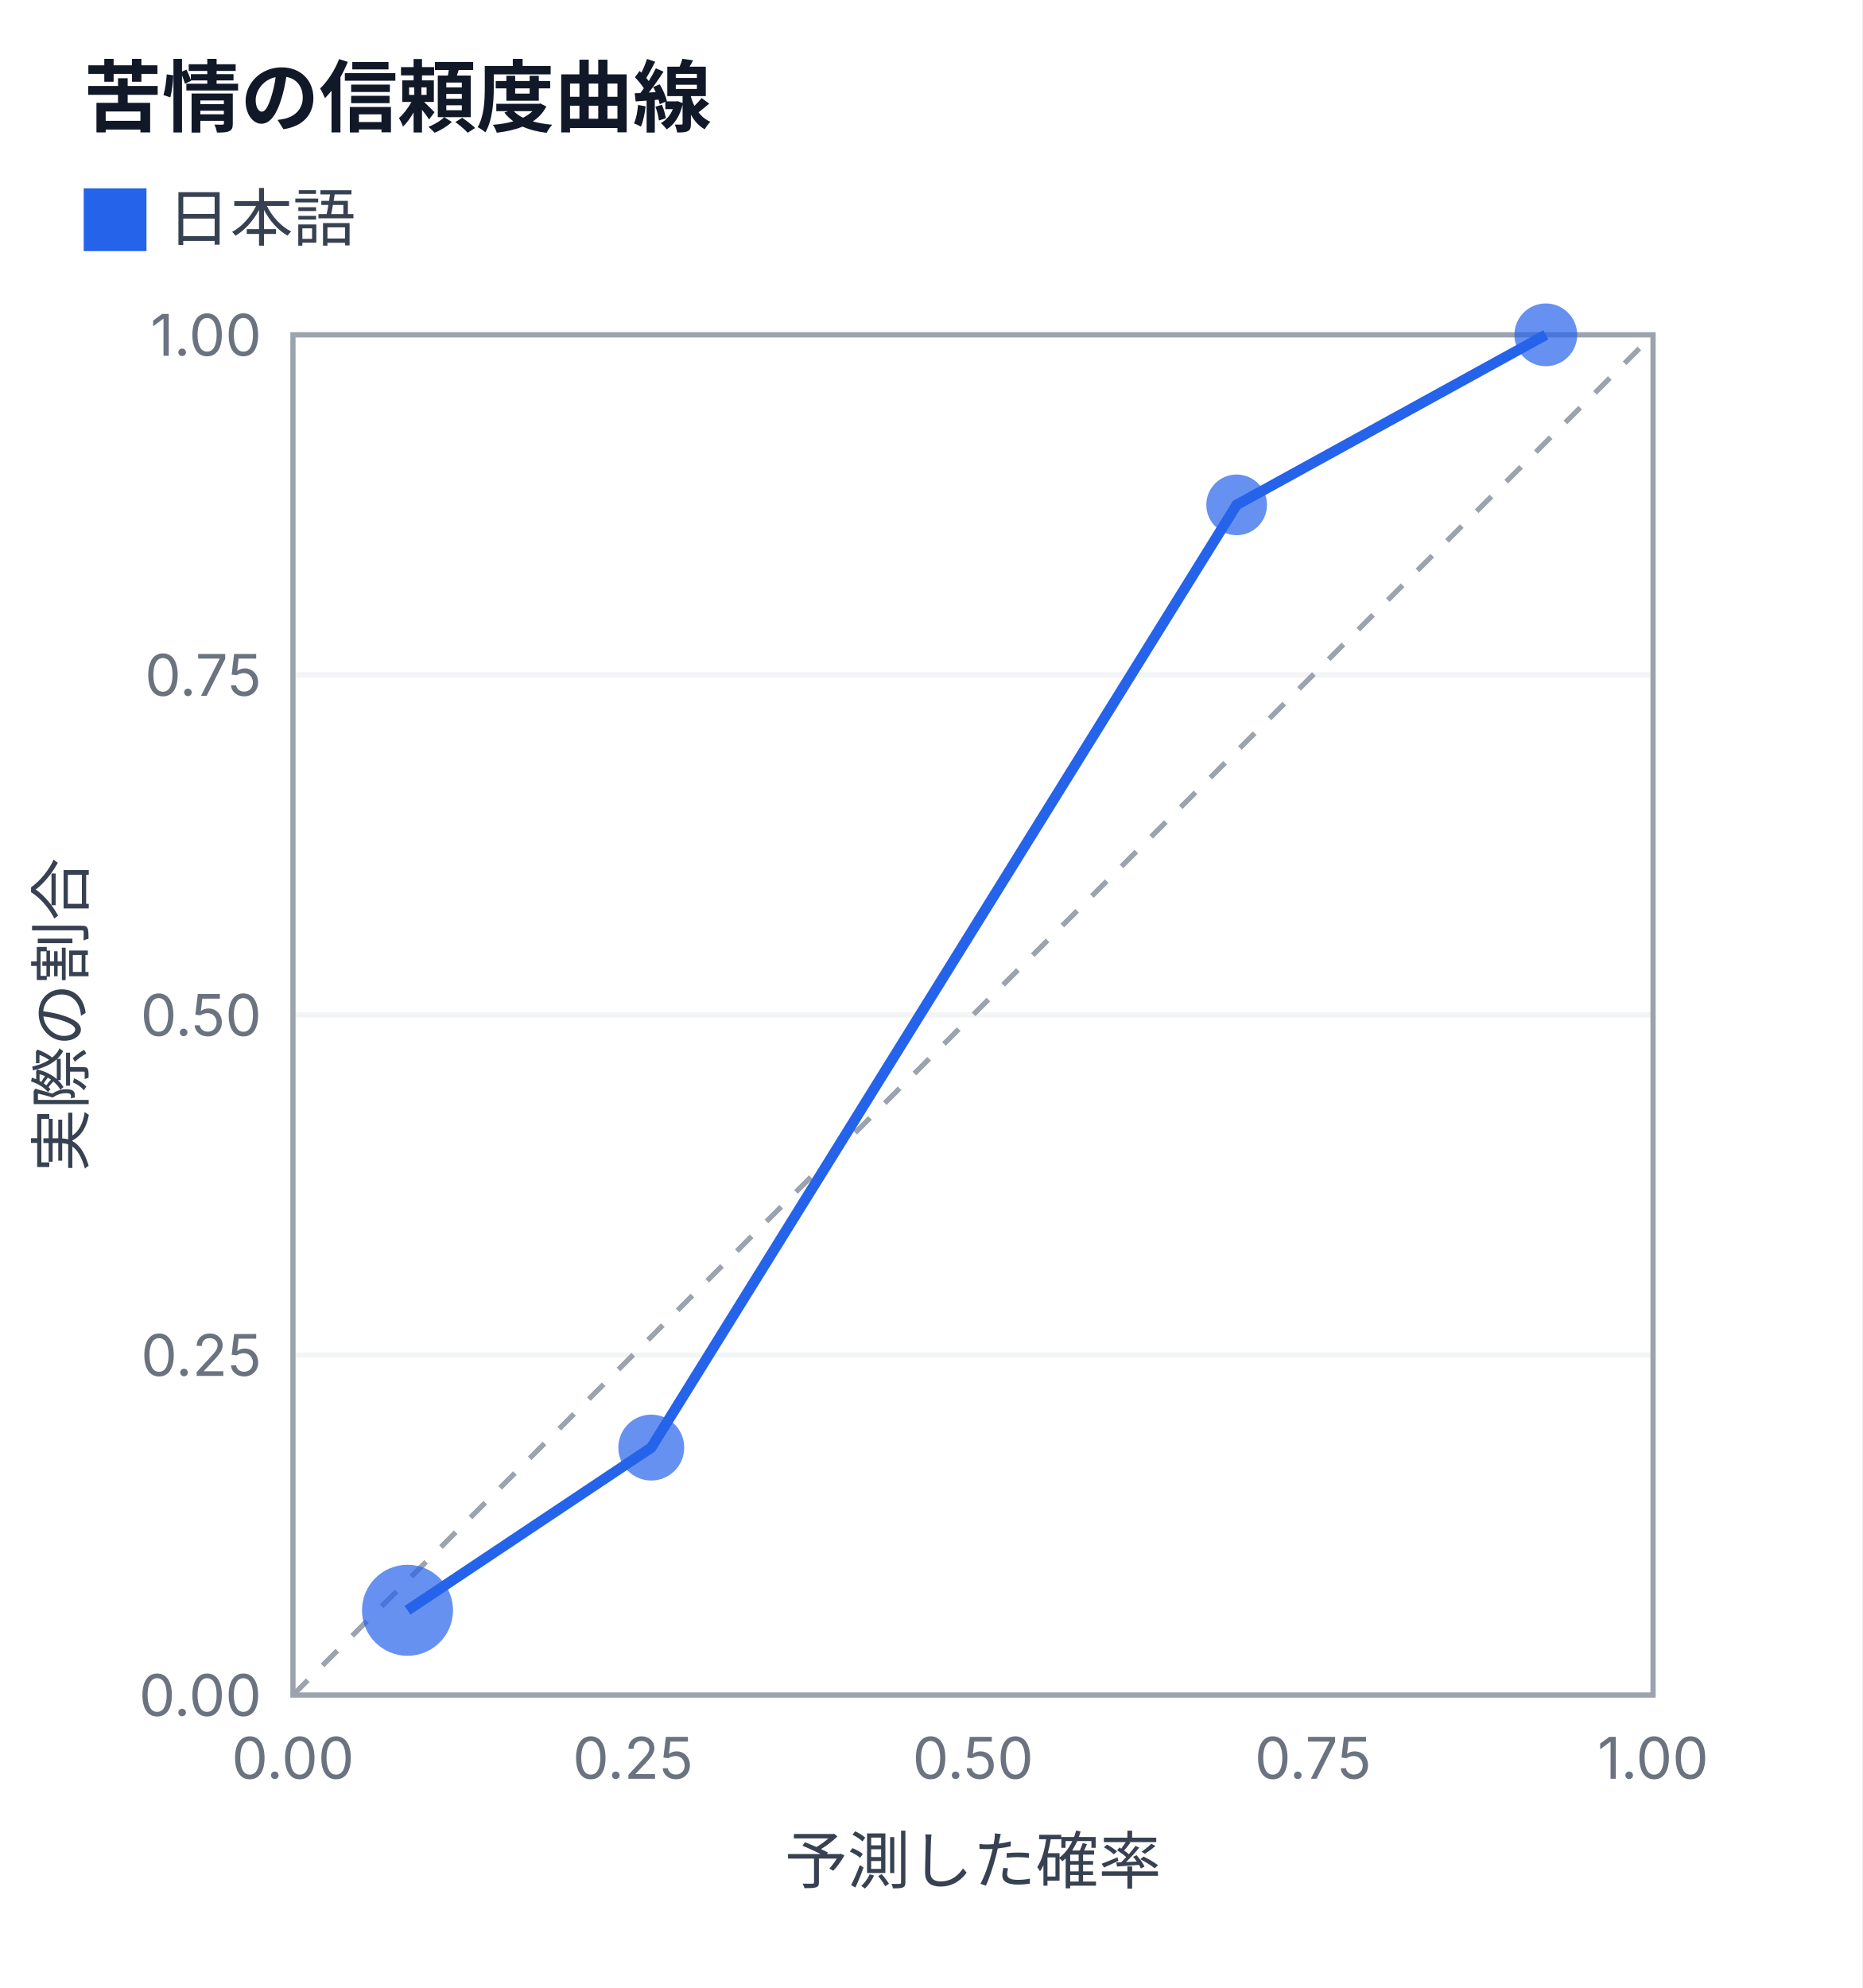
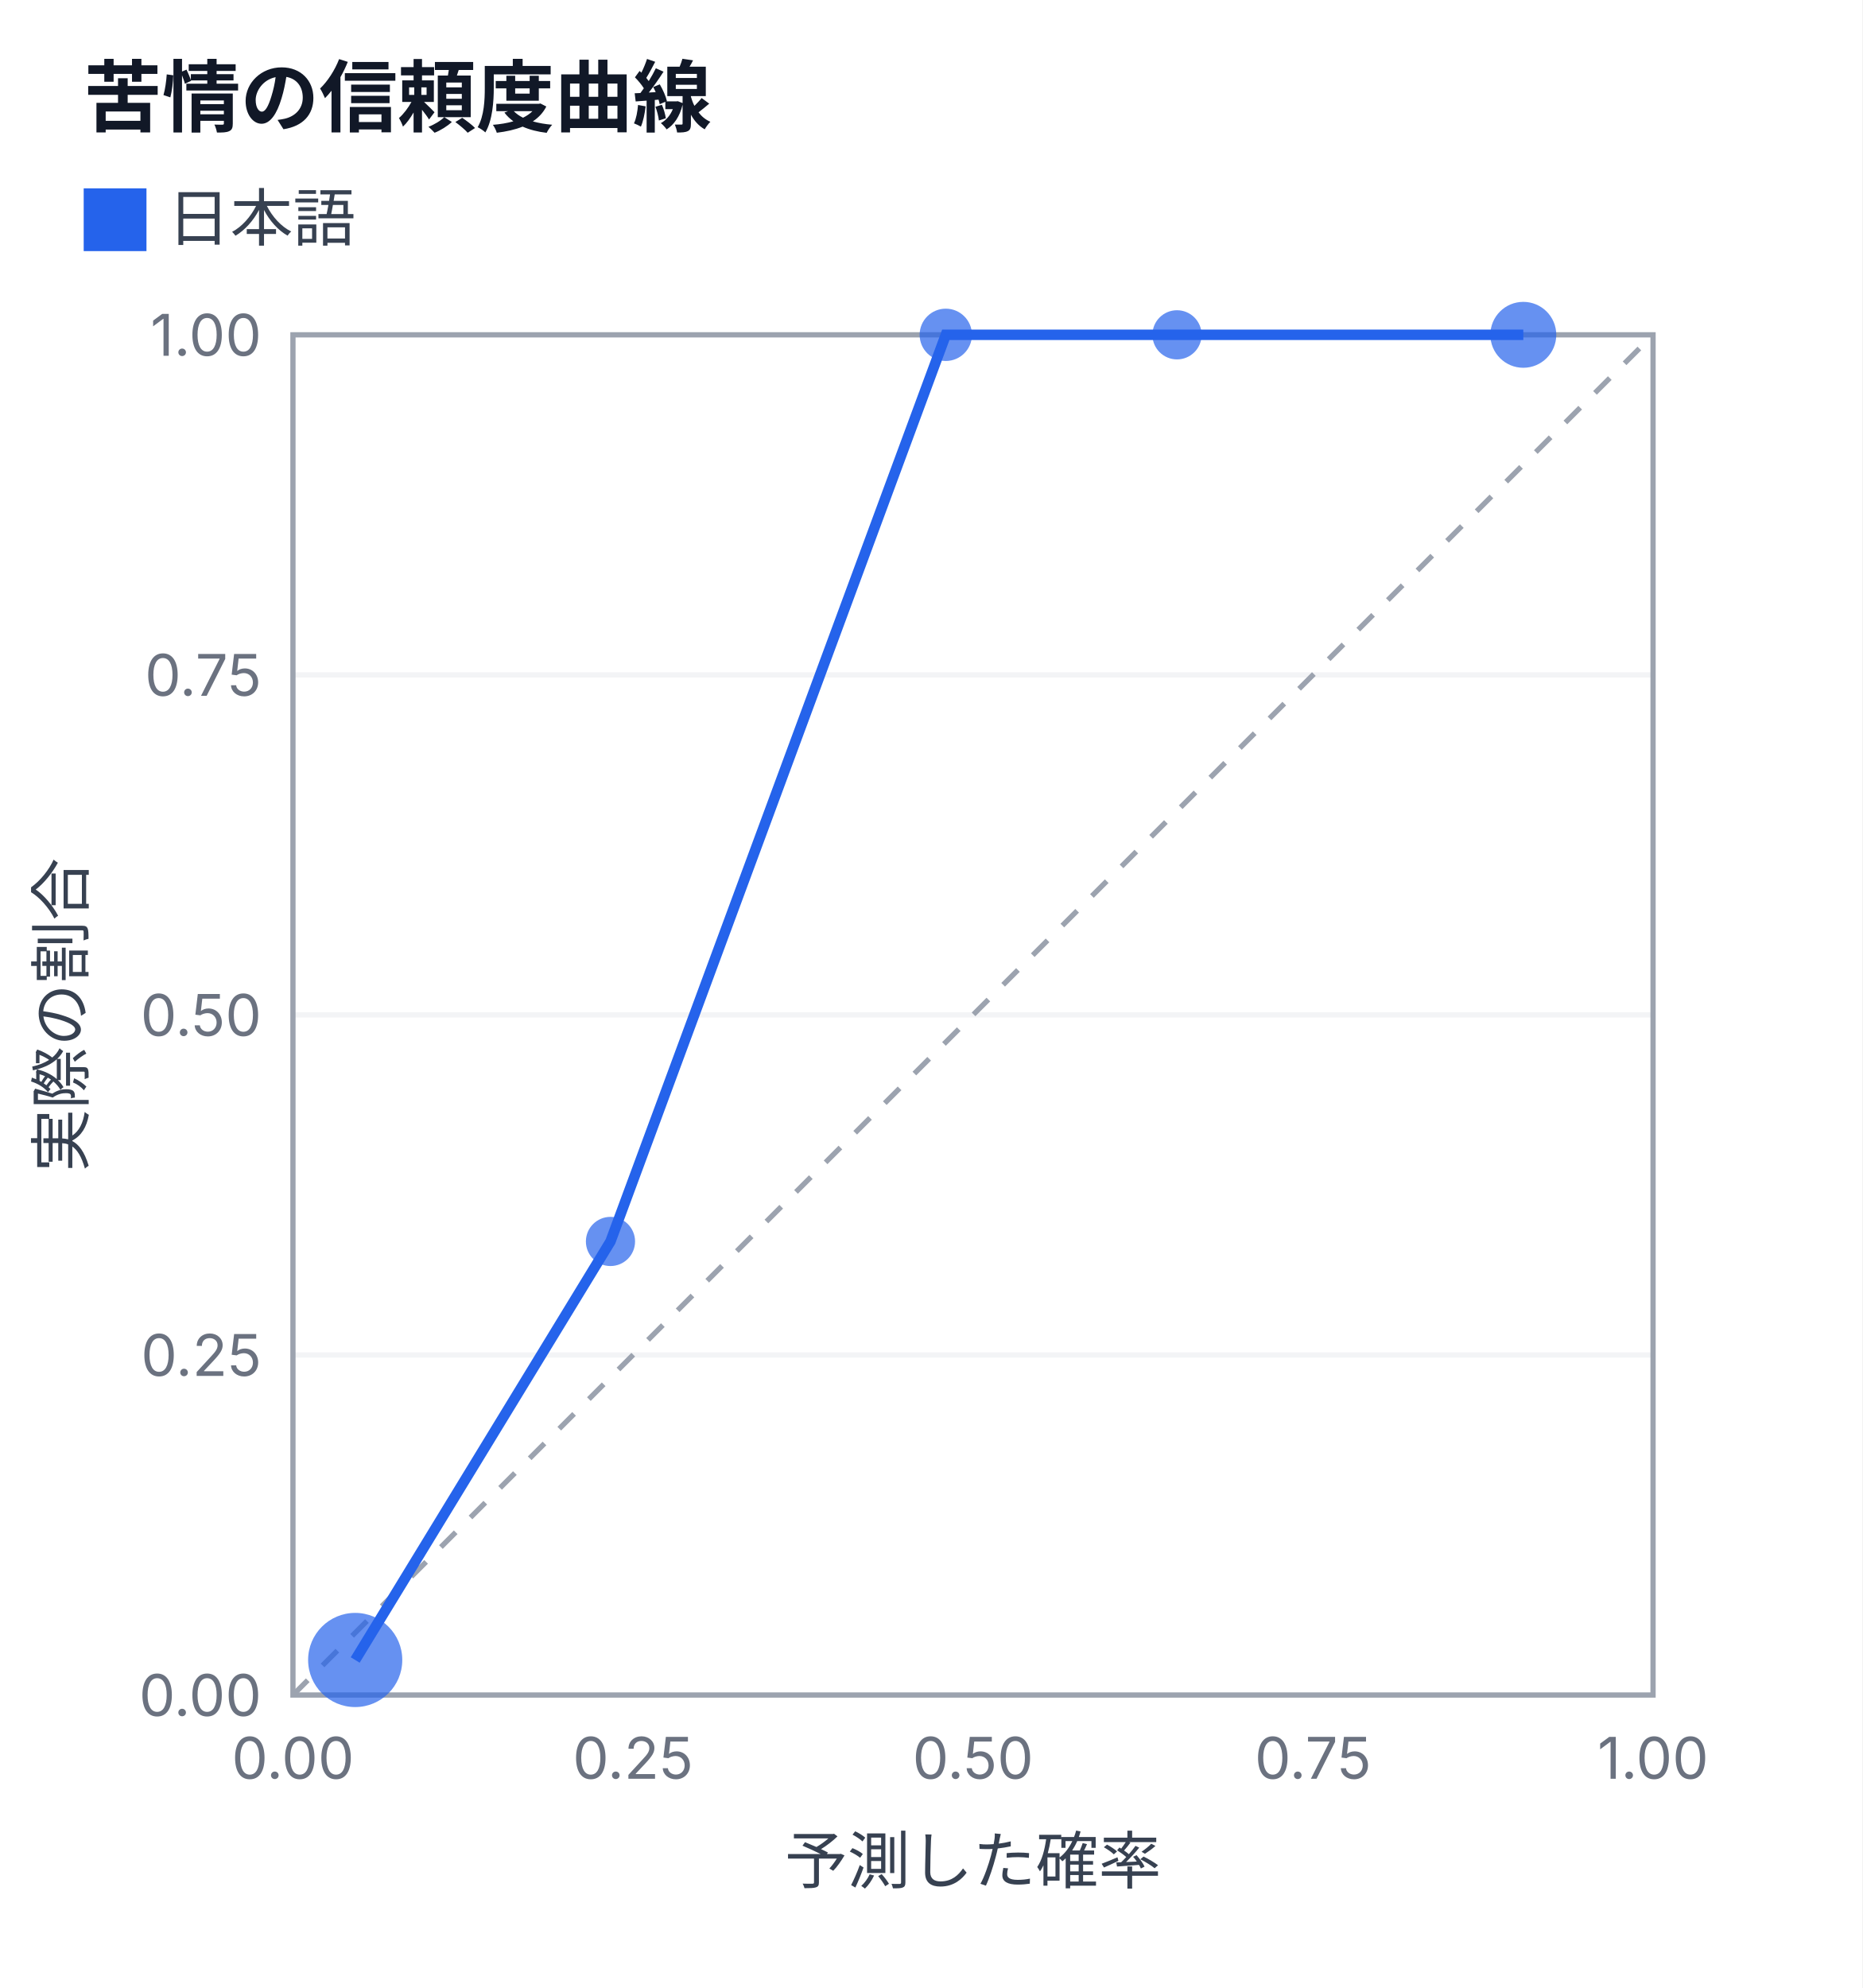
<svg xmlns="http://www.w3.org/2000/svg" width="356" height="380" viewBox="0 0 356 380" role="img" aria-label="苦情の信頼度曲線">
  <rect width="100%" height="100%" fill="#ffffff" />
  <text x="16" y="24" font-family="-apple-system, 'Hiragino Sans', 'Noto Sans JP', sans-serif" font-size="15" font-weight="bold" fill="#111827">苦情の信頼度曲線</text>
  <rect x="16" y="36" width="12" height="12" fill="#2563eb" />
  <text x="32" y="46" font-family="-apple-system, 'Hiragino Sans', 'Noto Sans JP', sans-serif" font-size="12" fill="#374151">日本語</text>
  <line x1="56" y1="324" x2="316" y2="324" stroke="#f3f4f6" />
  <text x="50" y="328" text-anchor="end" font-family="-apple-system, 'Hiragino Sans', 'Noto Sans JP', sans-serif" font-size="11" fill="#6b7280">0.00</text>
  <text x="56" y="340" text-anchor="middle" font-family="-apple-system, 'Hiragino Sans', 'Noto Sans JP', sans-serif" font-size="11" fill="#6b7280">0.00</text>
  <line x1="56" y1="259" x2="316" y2="259" stroke="#f3f4f6" />
  <text x="50" y="263" text-anchor="end" font-family="-apple-system, 'Hiragino Sans', 'Noto Sans JP', sans-serif" font-size="11" fill="#6b7280">0.25</text>
  <text x="121" y="340" text-anchor="middle" font-family="-apple-system, 'Hiragino Sans', 'Noto Sans JP', sans-serif" font-size="11" fill="#6b7280">0.25</text>
  <line x1="56" y1="194" x2="316" y2="194" stroke="#f3f4f6" />
  <text x="50" y="198" text-anchor="end" font-family="-apple-system, 'Hiragino Sans', 'Noto Sans JP', sans-serif" font-size="11" fill="#6b7280">0.50</text>
  <text x="186" y="340" text-anchor="middle" font-family="-apple-system, 'Hiragino Sans', 'Noto Sans JP', sans-serif" font-size="11" fill="#6b7280">0.50</text>
  <line x1="56" y1="129" x2="316" y2="129" stroke="#f3f4f6" />
  <text x="50" y="133" text-anchor="end" font-family="-apple-system, 'Hiragino Sans', 'Noto Sans JP', sans-serif" font-size="11" fill="#6b7280">0.75</text>
  <text x="251" y="340" text-anchor="middle" font-family="-apple-system, 'Hiragino Sans', 'Noto Sans JP', sans-serif" font-size="11" fill="#6b7280">0.75</text>
  <line x1="56" y1="64" x2="316" y2="64" stroke="#f3f4f6" />
  <text x="50" y="68" text-anchor="end" font-family="-apple-system, 'Hiragino Sans', 'Noto Sans JP', sans-serif" font-size="11" fill="#6b7280">1.00</text>
  <text x="316" y="340" text-anchor="middle" font-family="-apple-system, 'Hiragino Sans', 'Noto Sans JP', sans-serif" font-size="11" fill="#6b7280">1.00</text>
  <rect x="56" y="64" width="260" height="260" fill="none" stroke="#9ca3af" />
  <line x1="56" y1="324" x2="316" y2="64" stroke="#9ca3af" stroke-dasharray="4 4" />
  <text x="186" y="360" text-anchor="middle" font-family="-apple-system, 'Hiragino Sans', 'Noto Sans JP', sans-serif" font-size="12" fill="#374151">予測した確率</text>
  <text x="16" y="194" font-family="-apple-system, 'Hiragino Sans', 'Noto Sans JP', sans-serif" font-size="12" fill="#374151" transform="rotate(-90 16 194)" text-anchor="middle">実際の割合</text>
-   <polyline fill="none" stroke="#2563eb" stroke-width="2" points="77.9,307.8 124.5,276.7 236.4,96.5 295.5,64.0" />
-   <circle cx="77.9" cy="307.8" r="8.7" fill="#2563eb" fill-opacity="0.7" />
-   <circle cx="124.5" cy="276.7" r="6.3" fill="#2563eb" fill-opacity="0.7" />
-   <circle cx="236.4" cy="96.5" r="5.8" fill="#2563eb" fill-opacity="0.7" />
-   <circle cx="295.5" cy="64.0" r="6.0" fill="#2563eb" fill-opacity="0.7" />
+   <polyline fill="none" stroke="#2563eb" stroke-width="2" points="67.9,317.3 116.7,237.3 180.8,64.0 225.0,64.0 291.2,64.0" />
+   <circle cx="67.9" cy="317.3" r="9.0" fill="#2563eb" fill-opacity="0.7" />
+   <circle cx="116.7" cy="237.3" r="4.7" fill="#2563eb" fill-opacity="0.7" />
+   <circle cx="180.8" cy="64.0" r="5.0" fill="#2563eb" fill-opacity="0.7" />
+   <circle cx="225.0" cy="64.0" r="4.7" fill="#2563eb" fill-opacity="0.7" />
+   <circle cx="291.2" cy="64.0" r="6.3" fill="#2563eb" fill-opacity="0.7" />
</svg>
